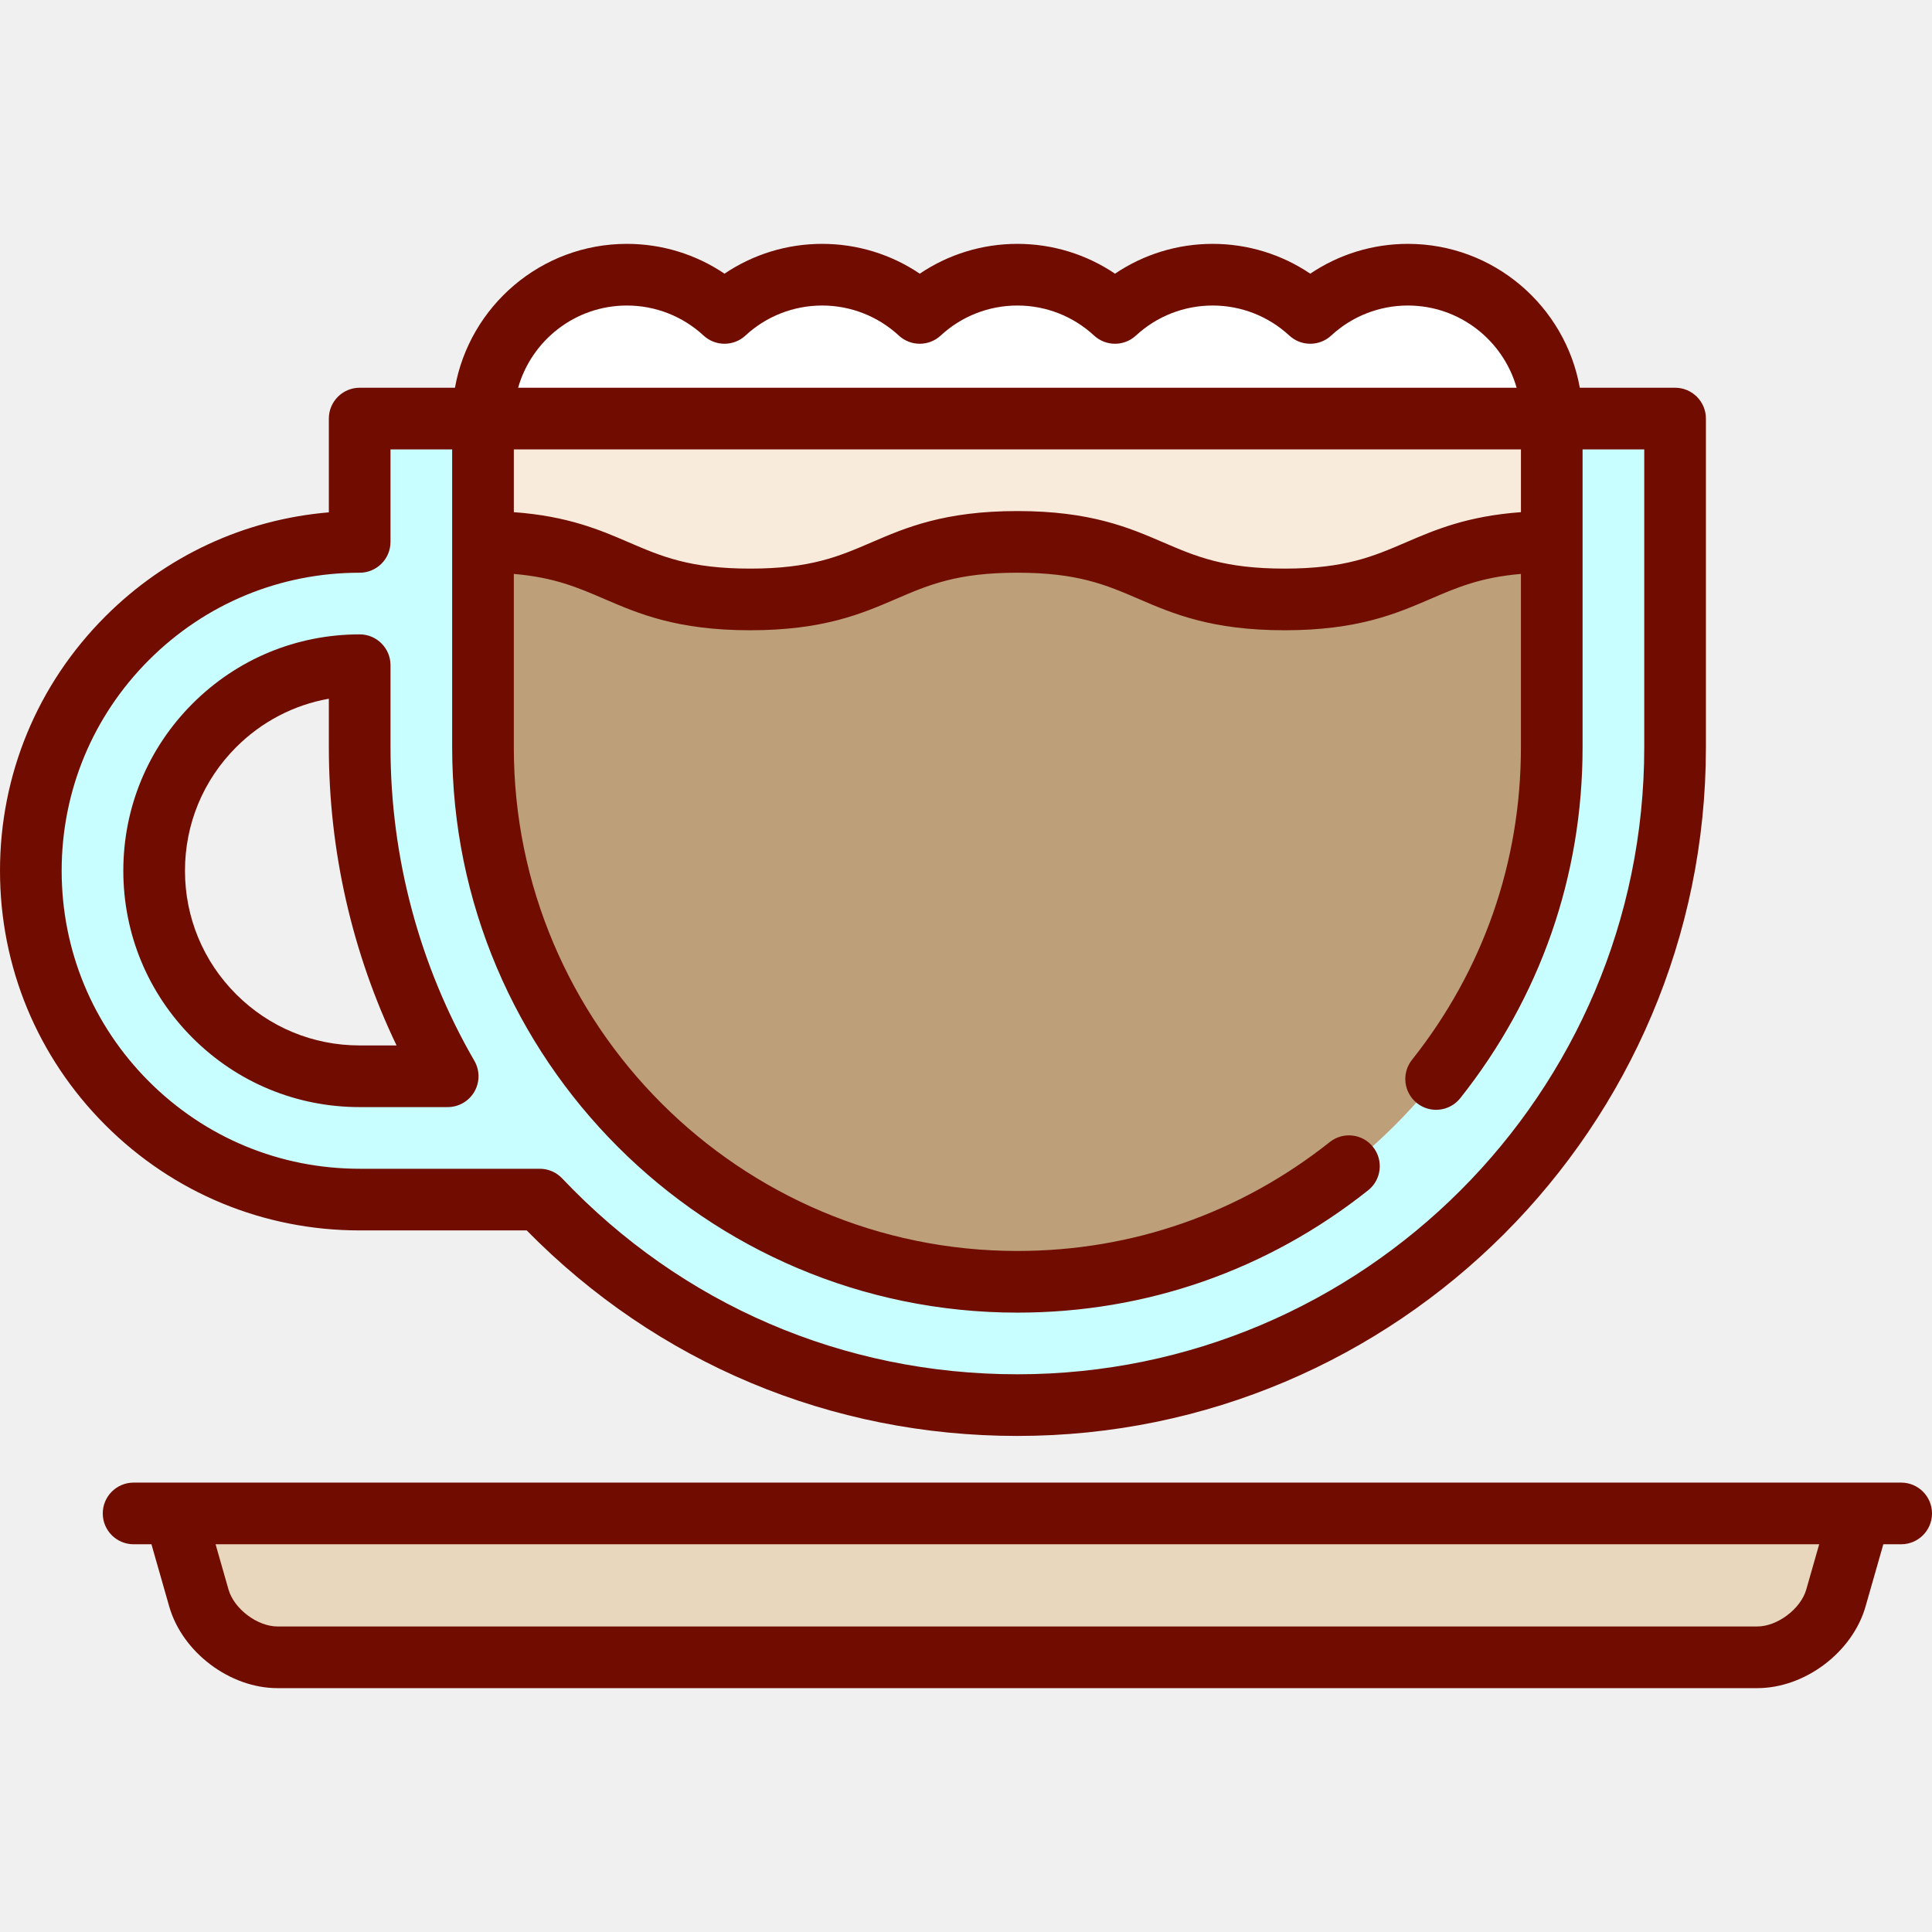
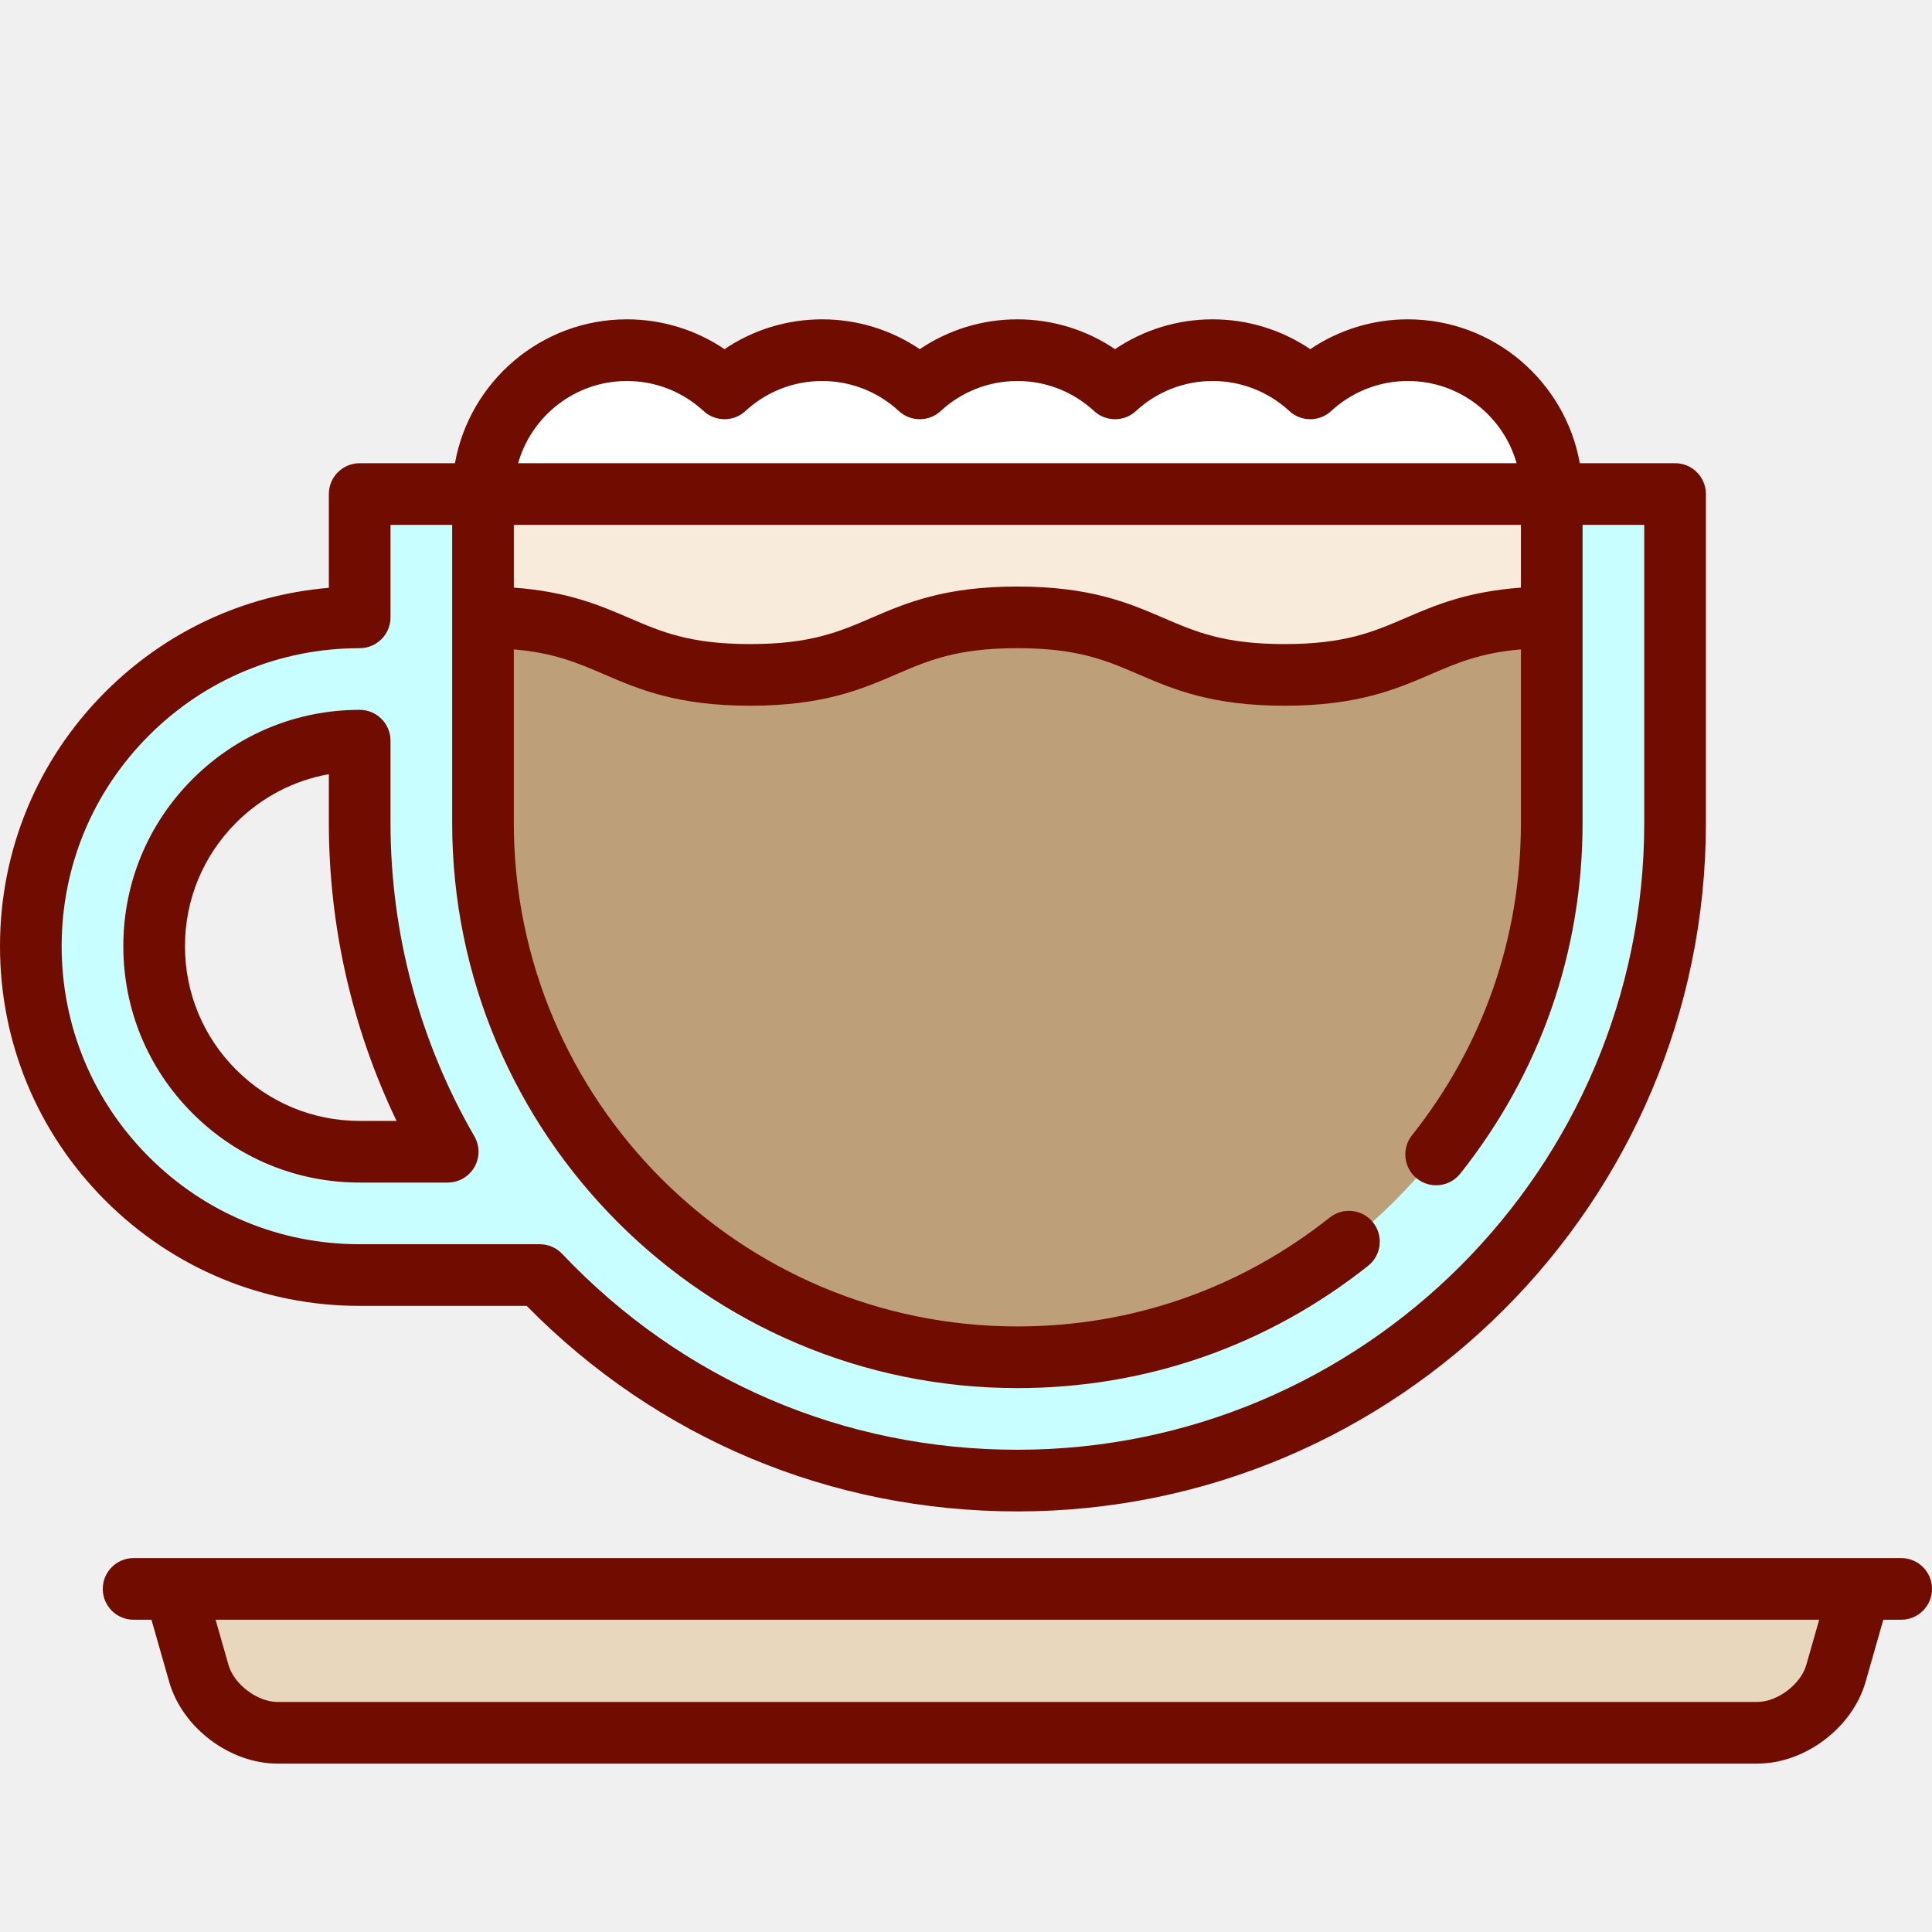
- <svg xmlns="http://www.w3.org/2000/svg" version="1.1" id="Layer_1" x="0px" y="0px" viewBox="0 0 512 512" style="enable-background:new 0 0 512 512;" xml:space="preserve">
-   <path style="fill:#E8D6BD;" d="M492.936,401.076l-6.405,22.419c-2.473,8.639-11.841,15.709-20.829,15.709H73.532  c-8.987,0-18.356-7.07-20.829-15.709l-6.405-22.419H492.936z" />
-   <path style="fill:#C8FEFF;" d="M443.915,110.924v87.149c0,96.267-78.042,174.298-174.298,174.298  c-49.849,0-94.796-20.927-126.562-54.468H95.319c-23.28,0-45.165-9.064-61.625-25.524c-16.46-16.46-25.524-38.346-25.524-61.625  s9.063-45.165,25.524-61.625s38.346-25.524,61.625-25.524v-32.681H128v32.681v54.468c0,78.085,63.532,141.617,141.617,141.617  s141.617-63.532,141.617-141.617v-54.468v-32.681L443.915,110.924L443.915,110.924z M95.319,285.222h23.323  c-14.837-25.633-23.323-55.405-23.323-87.149v-21.787c-14.554,0-28.225,5.665-38.52,15.948  c-10.284,10.294-15.948,23.966-15.948,38.52c0,14.554,5.665,28.225,15.959,38.52C67.094,279.557,80.765,285.222,95.319,285.222z" />
-   <path style="fill:#BD9F79;" d="M411.234,143.605v54.468c0,78.085-63.532,141.617-141.617,141.617S128,276.159,128,198.073v-54.468  c35.404,0,35.404,15.251,70.809,15.251s35.404-15.251,70.798-15.251c35.415,0,35.415,15.251,70.819,15.251  S375.83,143.605,411.234,143.605z" />
-   <path style="fill:#F9EBDB;" d="M411.234,110.924v32.681c-35.404,0-35.404,15.251-70.809,15.251s-35.404-15.251-70.819-15.251  c-35.393,0-35.393,15.251-70.798,15.251S163.404,143.605,128,143.605v-32.681H411.234z" />
-   <path style="fill:#FFFFFF;" d="M411.234,110.924H128c0-21.057,17.07-38.128,38.128-38.128c9.989,0,19.075,3.845,25.872,10.131  c6.798-6.286,15.883-10.131,25.872-10.131s19.075,3.845,25.872,10.131c6.798-6.286,15.883-10.131,25.872-10.131  c9.989,0,19.075,3.845,25.872,10.131c6.798-6.286,15.883-10.131,25.872-10.131s19.075,3.845,25.872,10.131  c6.798-6.286,15.883-10.131,25.872-10.131C394.164,72.797,411.234,89.867,411.234,110.924z" />
-   <g>
-     <path style="fill:#700D00;" d="M503.83,392.906H35.404c-4.512,0-8.17,3.657-8.17,8.17c0,4.513,3.658,8.17,8.17,8.17h4.731   l4.711,16.491c3.466,12.133,16.066,21.637,28.685,21.637h392.17c12.619,0,25.219-9.505,28.686-21.637l4.712-16.491h4.73   c4.513,0,8.17-3.657,8.17-8.17C512,396.563,508.343,392.906,503.83,392.906z M478.676,421.246   c-1.464,5.121-7.648,9.786-12.974,9.786H73.532c-5.327,0-11.51-4.664-12.973-9.786l-3.429-12.001h424.975L478.676,421.246z" />
-     <path style="fill:#700D00;" d="M95.319,293.392h23.322c2.921,0,5.618-1.559,7.078-4.088c1.46-2.529,1.458-5.646-0.004-8.173   c-14.541-25.135-22.226-53.856-22.226-83.057v-21.787c0-4.513-3.658-8.17-8.17-8.17c-16.732,0-32.462,6.515-44.291,18.346   c-11.83,11.83-18.346,27.561-18.346,44.292c0,16.73,6.515,32.461,18.347,44.292C62.859,286.878,78.589,293.392,95.319,293.392z    M62.582,198.015c6.786-6.786,15.309-11.206,24.566-12.846v12.903c0,27.416,6.173,54.454,17.945,78.979h-9.774   c-12.366,0-23.992-4.816-32.737-13.559c-8.744-8.745-13.56-20.372-13.56-32.739C49.021,218.388,53.836,206.761,62.582,198.015z" />
-     <path style="fill:#700D00;" d="M95.319,326.073h44.263c34.564,35.155,80.6,54.468,130.034,54.468   c100.612,0,182.468-81.856,182.468-182.468v-87.149c0-4.513-3.657-8.17-8.17-8.17h-25.248   c-3.872-21.643-22.821-38.128-45.561-38.128c-9.302,0-18.271,2.77-25.872,7.904c-7.602-5.134-16.57-7.904-25.872-7.904   c-9.301,0-18.271,2.77-25.872,7.904c-7.6-5.134-16.57-7.904-25.872-7.904s-18.271,2.77-25.872,7.904   c-7.6-5.134-16.57-7.904-25.872-7.904c-9.302,0-18.272,2.77-25.872,7.904c-7.6-5.134-16.57-7.904-25.872-7.904   c-22.74,0-41.69,16.484-45.561,38.128H95.318c-4.512,0-8.17,3.657-8.17,8.17v24.853c-22.38,1.887-43.168,11.511-59.231,27.575   C9.914,181.356,0,205.294,0,230.754s9.915,49.397,27.918,67.401C45.923,316.159,69.86,326.073,95.319,326.073z M403.062,135.73   c-14.26,1.035-22.808,4.697-30.467,7.997c-8.669,3.734-16.155,6.959-32.173,6.959c-16.018,0-23.504-3.225-32.173-6.959   c-9.022-3.887-19.25-8.292-38.637-8.292c-19.386,0-29.613,4.405-38.635,8.292c-8.668,3.734-16.154,6.959-32.171,6.959   s-23.502-3.225-32.17-6.959c-7.658-3.3-16.206-6.962-30.465-7.997v-16.636h266.894v16.636H403.062z M166.127,80.967   c7.557,0,14.775,2.827,20.326,7.959c3.131,2.896,7.961,2.896,11.093,0c5.55-5.132,12.77-7.959,20.325-7.959   s14.775,2.827,20.326,7.959c3.131,2.896,7.961,2.896,11.093,0c5.55-5.132,12.768-7.959,20.325-7.959   c7.558,0,14.775,2.827,20.325,7.959c3.132,2.896,7.962,2.896,11.094,0c5.551-5.132,12.77-7.959,20.325-7.959   s14.775,2.827,20.325,7.959c3.132,2.896,7.962,2.896,11.094,0c5.551-5.132,12.769-7.959,20.325-7.959   c13.686,0,25.249,9.229,28.816,21.787h-264.61C140.876,90.196,152.44,80.967,166.127,80.967z M39.472,174.908   c14.916-14.917,34.748-23.132,55.846-23.132c4.512,0,8.17-3.657,8.17-8.17v-24.511h16.34v78.979   c0,82.592,67.194,149.787,149.787,149.787c34.087,0,66.228-11.206,92.949-32.409c3.534-2.804,4.126-7.944,1.321-11.479   c-2.804-3.534-7.944-4.125-11.479-1.321c-23.801,18.885-52.431,28.868-82.792,28.868c-73.582,0-133.447-59.864-133.447-133.447   v-45.975c10.693,0.904,16.956,3.603,24,6.636c9.022,3.887,19.249,8.292,38.635,8.292s29.613-4.405,38.636-8.292   c8.668-3.734,16.154-6.959,32.171-6.959c16.018,0,23.504,3.225,32.173,6.959c9.022,3.887,19.25,8.292,38.637,8.292   c19.387,0,29.615-4.405,38.637-8.291c7.045-3.035,13.309-5.733,24.003-6.637v45.975c0,30.362-9.983,58.99-28.868,82.791   c-2.805,3.535-2.212,8.675,1.321,11.479c3.533,2.805,8.672,2.212,11.479-1.321c21.202-26.72,32.409-58.861,32.409-92.949v-54.447   c0-0.042,0-24.531,0-24.531h16.342v78.979c0,91.603-74.524,166.128-166.128,166.128c-46.084,0-88.926-18.437-120.633-51.916   c-1.544-1.63-3.687-2.552-5.932-2.552H95.319c-21.094,0-40.928-8.215-55.846-23.133C24.556,271.682,16.34,251.85,16.34,230.754   C16.34,209.657,24.555,189.825,39.472,174.908z" />
+ <svg xmlns="http://www.w3.org/2000/svg" xml:space="preserve" style="enable-background:new 0 0 512 512;" viewBox="0 0 512 512" y="0px" x="0px" id="Layer_1" version="1.1">
+   <defs id="defs53" />
+   <path id="path2" d="m 492.936,421.076 -6.405,22.419 c -2.473,8.639 -11.841,15.709 -20.829,15.709 H 73.532 c -8.987,0 -18.356,-7.07 -20.829,-15.709 l -6.405,-22.419 z" style="fill:#e8d6bd" />
+   <path id="path4" d="m 443.915,130.924 v 87.149 c 0,96.267 -78.042,174.298 -174.298,174.298 -49.849,0 -94.796,-20.927 -126.562,-54.468 H 95.319 c -23.28,0 -45.165,-9.064 -61.625,-25.524 C 17.234,295.919 8.17,274.033 8.17,250.754 c 0,-23.279 9.063,-45.165 25.524,-61.625 16.461,-16.46 38.346,-25.524 61.625,-25.524 V 130.924 H 128 v 32.681 54.468 c 0,78.085 63.532,141.617 141.617,141.617 78.085,0 141.617,-63.532 141.617,-141.617 V 163.605 130.924 Z M 95.319,305.222 h 23.323 C 103.805,279.589 95.319,249.817 95.319,218.073 v -21.787 c -14.554,0 -28.225,5.665 -38.52,15.948 -10.284,10.294 -15.948,23.966 -15.948,38.52 0,14.554 5.665,28.225 15.959,38.52 10.284,10.283 23.955,15.948 38.509,15.948 z" style="fill:#c8feff" />
+   <path id="path6" d="m 411.234,163.605 v 54.468 c 0,78.085 -63.532,141.617 -141.617,141.617 C 191.532,359.69 128,296.159 128,218.073 v -54.468 c 35.404,0 35.404,15.251 70.809,15.251 35.405,0 35.404,-15.251 70.798,-15.251 35.415,0 35.415,15.251 70.819,15.251 35.404,0 35.404,-15.251 70.808,-15.251 z" style="fill:#bd9f79" />
+   <path id="path8" d="m 411.234,130.924 v 32.681 c -35.404,0 -35.404,15.251 -70.809,15.251 -35.405,0 -35.404,-15.251 -70.819,-15.251 -35.393,0 -35.393,15.251 -70.798,15.251 -35.405,0 -35.404,-15.251 -70.808,-15.251 v -32.681 z" style="fill:#f9ebdb" />
+   <path id="path10" d="M 411.234,130.924 H 128 c 0,-21.057 17.07,-38.128 38.128,-38.128 9.989,0 19.075,3.845 25.872,10.131 6.798,-6.286 15.883,-10.131 25.872,-10.131 9.989,0 19.075,3.845 25.872,10.131 6.798,-6.286 15.883,-10.131 25.872,-10.131 9.989,0 19.075,3.845 25.872,10.131 6.798,-6.286 15.883,-10.131 25.872,-10.131 9.989,0 19.075,3.845 25.872,10.131 6.798,-6.286 15.883,-10.131 25.872,-10.131 21.06,10e-4 38.13,17.071 38.13,38.128 z" style="fill:#ffffff" />
+   <g transform="translate(0,20)" id="g18">
+     <path id="path12" d="M 503.83,392.906 H 35.404 c -4.512,0 -8.17,3.657 -8.17,8.17 0,4.513 3.658,8.17 8.17,8.17 h 4.731 l 4.711,16.491 c 3.466,12.133 16.066,21.637 28.685,21.637 h 392.17 c 12.619,0 25.219,-9.505 28.686,-21.637 l 4.712,-16.491 h 4.73 c 4.513,0 8.17,-3.657 8.17,-8.17 10e-4,-4.513 -3.656,-8.17 -8.169,-8.17 z m -25.154,28.34 c -1.464,5.121 -7.648,9.786 -12.974,9.786 H 73.532 c -5.327,0 -11.51,-4.664 -12.973,-9.786 L 57.13,409.245 h 424.975 z" style="fill:#700d00" />
+     <path id="path14" d="m 95.319,293.392 h 23.322 c 2.921,0 5.618,-1.559 7.078,-4.088 1.46,-2.529 1.458,-5.646 -0.004,-8.173 -14.541,-25.135 -22.226,-53.856 -22.226,-83.057 v -21.787 c 0,-4.513 -3.658,-8.17 -8.17,-8.17 -16.732,0 -32.462,6.515 -44.291,18.346 -11.83,11.83 -18.346,27.561 -18.346,44.292 0,16.73 6.515,32.461 18.347,44.292 11.83,11.831 27.56,18.345 44.29,18.345 z M 62.582,198.015 c 6.786,-6.786 15.309,-11.206 24.566,-12.846 v 12.903 c 0,27.416 6.173,54.454 17.945,78.979 h -9.774 c -12.366,0 -23.992,-4.816 -32.737,-13.559 -8.744,-8.745 -13.56,-20.372 -13.56,-32.739 -10e-4,-12.365 4.814,-23.992 13.56,-32.738 z" style="fill:#700d00" />
+     <path id="path16" d="m 95.319,326.073 h 44.263 c 34.564,35.155 80.6,54.468 130.034,54.468 100.612,0 182.468,-81.856 182.468,-182.468 v -87.149 c 0,-4.513 -3.657,-8.17 -8.17,-8.17 h -25.248 c -3.872,-21.643 -22.821,-38.128 -45.561,-38.128 -9.302,0 -18.271,2.77 -25.872,7.904 -7.602,-5.134 -16.57,-7.904 -25.872,-7.904 -9.301,0 -18.271,2.77 -25.872,7.904 -7.6,-5.134 -16.57,-7.904 -25.872,-7.904 -9.302,0 -18.271,2.77 -25.872,7.904 -7.6,-5.134 -16.57,-7.904 -25.872,-7.904 -9.302,0 -18.272,2.77 -25.872,7.904 -7.6,-5.134 -16.57,-7.904 -25.872,-7.904 -22.74,0 -41.69,16.484 -45.561,38.128 h -25.25 c -4.512,0 -8.17,3.657 -8.17,8.17 v 24.853 C 64.768,137.664 43.98,147.288 27.917,163.352 9.914,181.356 0,205.294 0,230.754 c 0,25.46 9.915,49.397 27.918,67.401 18.005,18.004 41.942,27.918 67.401,27.918 z M 403.062,135.73 c -14.26,1.035 -22.808,4.697 -30.467,7.997 -8.669,3.734 -16.155,6.959 -32.173,6.959 -16.018,0 -23.504,-3.225 -32.173,-6.959 -9.022,-3.887 -19.25,-8.292 -38.637,-8.292 -19.386,0 -29.613,4.405 -38.635,8.292 -8.668,3.734 -16.154,6.959 -32.171,6.959 -16.017,0 -23.502,-3.225 -32.17,-6.959 -7.658,-3.3 -16.206,-6.962 -30.465,-7.997 V 119.094 H 403.065 V 135.73 Z M 166.127,80.967 c 7.557,0 14.775,2.827 20.326,7.959 3.131,2.896 7.961,2.896 11.093,0 5.55,-5.132 12.77,-7.959 20.325,-7.959 7.555,0 14.775,2.827 20.326,7.959 3.131,2.896 7.961,2.896 11.093,0 5.55,-5.132 12.768,-7.959 20.325,-7.959 7.558,0 14.775,2.827 20.325,7.959 3.132,2.896 7.962,2.896 11.094,0 5.551,-5.132 12.77,-7.959 20.325,-7.959 7.555,0 14.775,2.827 20.325,7.959 3.132,2.896 7.962,2.896 11.094,0 5.551,-5.132 12.769,-7.959 20.325,-7.959 13.686,0 25.249,9.229 28.816,21.787 H 137.309 C 140.876,90.196 152.44,80.967 166.127,80.967 Z M 39.472,174.908 c 14.916,-14.917 34.748,-23.132 55.846,-23.132 4.512,0 8.17,-3.657 8.17,-8.17 v -24.511 h 16.34 v 78.979 c 0,82.592 67.194,149.787 149.787,149.787 34.087,0 66.228,-11.206 92.949,-32.409 3.534,-2.804 4.126,-7.944 1.321,-11.479 -2.804,-3.534 -7.944,-4.125 -11.479,-1.321 -23.801,18.885 -52.431,28.868 -82.792,28.868 -73.582,0 -133.447,-59.864 -133.447,-133.447 v -45.975 c 10.693,0.904 16.956,3.603 24,6.636 9.022,3.887 19.249,8.292 38.635,8.292 19.386,0 29.613,-4.405 38.636,-8.292 8.668,-3.734 16.154,-6.959 32.171,-6.959 16.018,0 23.504,3.225 32.173,6.959 9.022,3.887 19.25,8.292 38.637,8.292 19.387,0 29.615,-4.405 38.637,-8.291 7.045,-3.035 13.309,-5.733 24.003,-6.637 v 45.975 c 0,30.362 -9.983,58.99 -28.868,82.791 -2.805,3.535 -2.212,8.675 1.321,11.479 3.533,2.805 8.672,2.212 11.479,-1.321 21.202,-26.72 32.409,-58.861 32.409,-92.949 v -54.447 c 0,-0.042 0,-24.531 0,-24.531 h 16.342 v 78.979 c 0,91.603 -74.524,166.128 -166.128,166.128 -46.084,0 -88.926,-18.437 -120.633,-51.916 -1.544,-1.63 -3.687,-2.552 -5.932,-2.552 h -47.73 c -21.094,0 -40.928,-8.215 -55.846,-23.133 C 24.556,271.682 16.34,251.85 16.34,230.754 c 0,-21.097 8.215,-40.929 23.132,-55.846 z" style="fill:#700d00" />
  </g>
-   <g>
+   <g transform="translate(0,20)" id="g20">
</g>
-   <g>
+   <g transform="translate(0,20)" id="g22">
</g>
-   <g>
+   <g transform="translate(0,20)" id="g24">
</g>
-   <g>
+   <g transform="translate(0,20)" id="g26">
</g>
-   <g>
+   <g transform="translate(0,20)" id="g28">
</g>
-   <g>
+   <g transform="translate(0,20)" id="g30">
</g>
-   <g>
+   <g transform="translate(0,20)" id="g32">
</g>
-   <g>
+   <g transform="translate(0,20)" id="g34">
</g>
-   <g>
+   <g transform="translate(0,20)" id="g36">
</g>
-   <g>
+   <g transform="translate(0,20)" id="g38">
</g>
-   <g>
+   <g transform="translate(0,20)" id="g40">
</g>
-   <g>
+   <g transform="translate(0,20)" id="g42">
</g>
-   <g>
+   <g transform="translate(0,20)" id="g44">
</g>
-   <g>
+   <g transform="translate(0,20)" id="g46">
</g>
-   <g>
+   <g transform="translate(0,20)" id="g48">
</g>
</svg>
